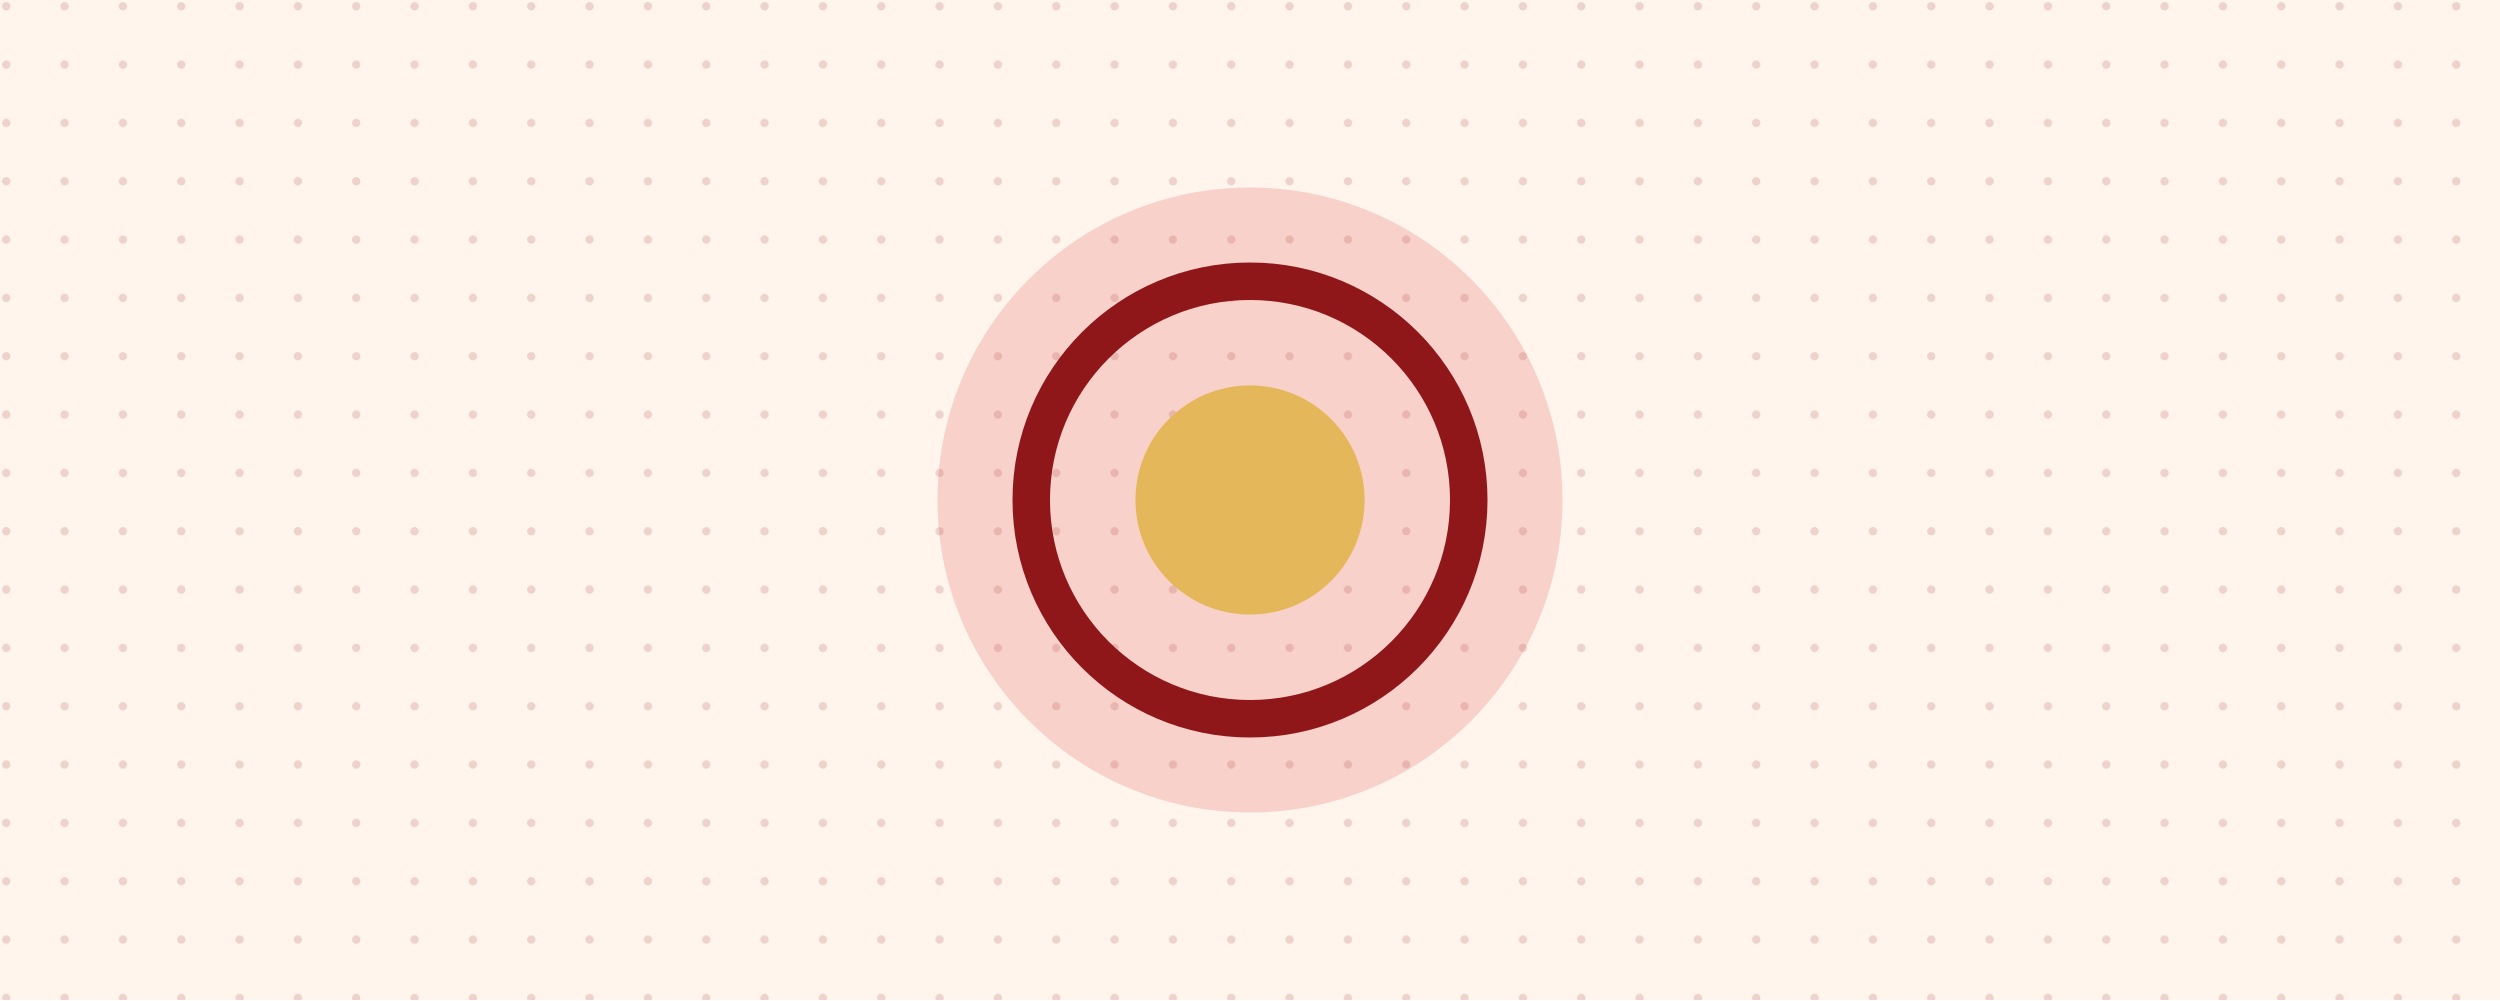
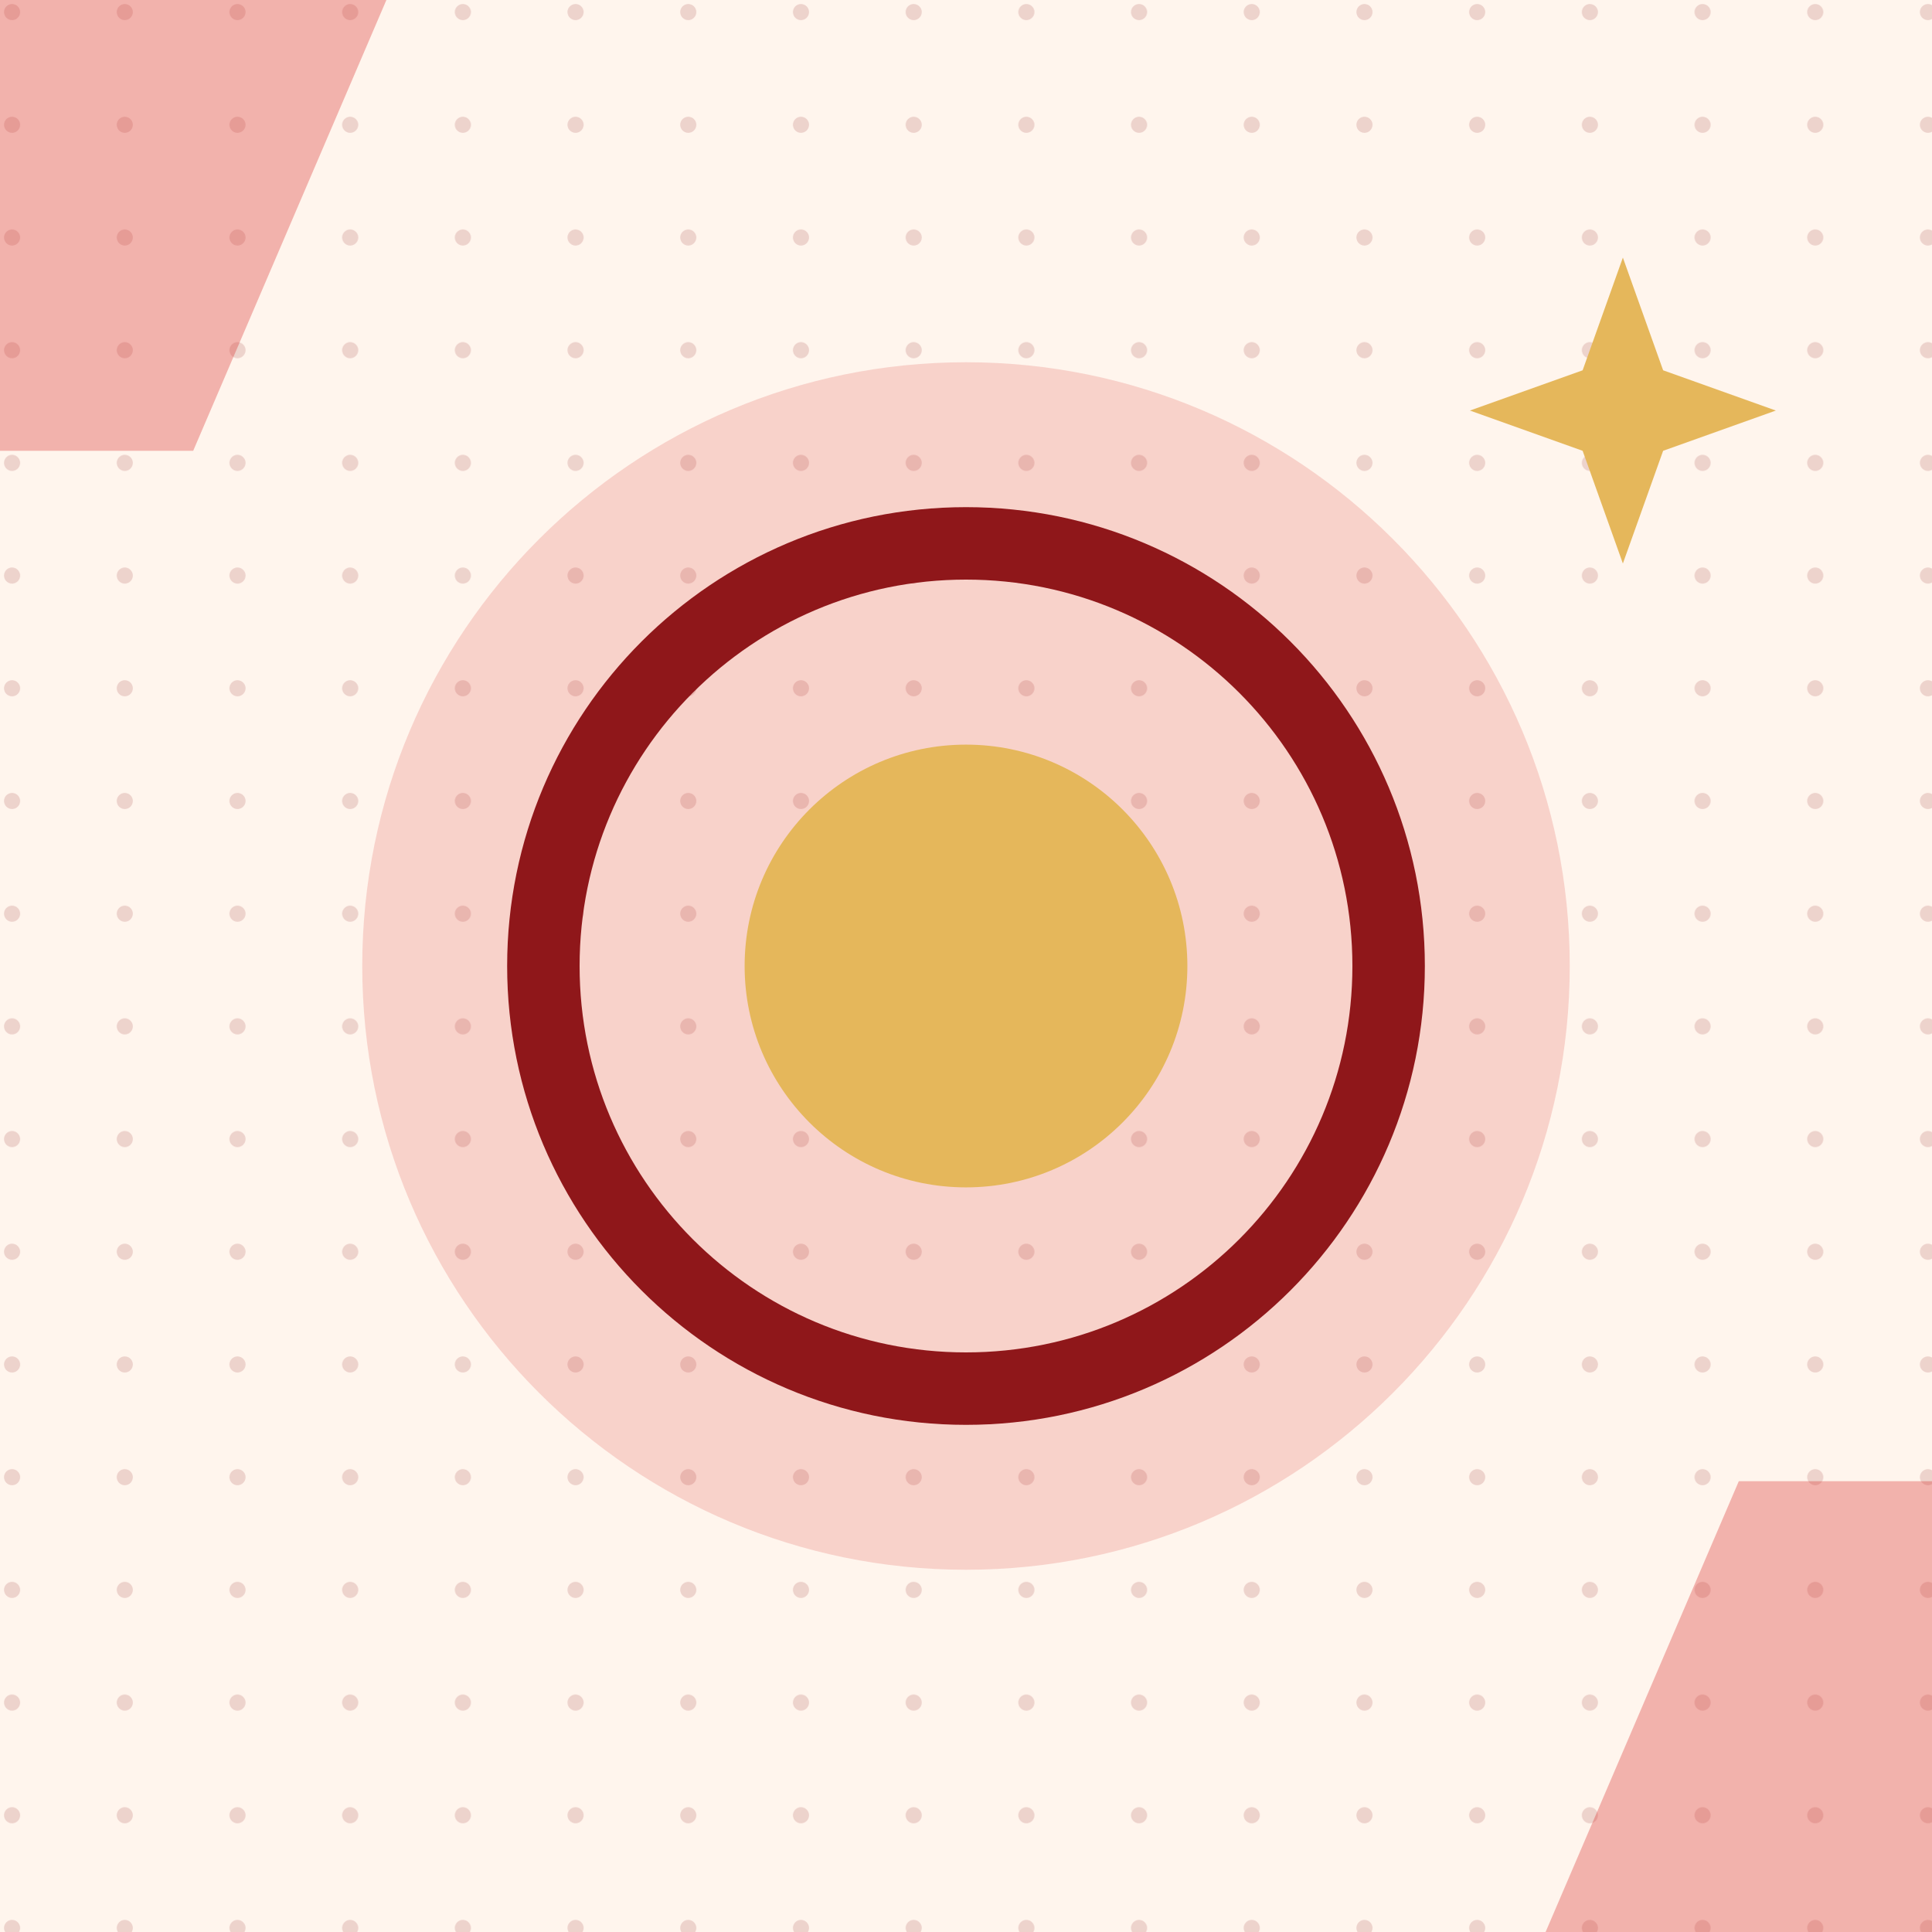
- <svg xmlns="http://www.w3.org/2000/svg" viewBox="0 0 1200 480" role="img" aria-label="原创动态视觉素材 022">
+ <svg xmlns="http://www.w3.org/2000/svg" viewBox="0 0 480 480" role="img" aria-label="原创动态视觉素材 022">
  <style>.motion{animation:pulse 4.8s ease-in-out infinite;transform-box:fill-box;transform-origin:center}@keyframes pulse{0%,100%{transform:none;opacity:1}50%{transform:scale(1.12);opacity:.72}}@media(prefers-reduced-motion:reduce){.motion{animation:none}}</style>
  <defs>
-     <linearGradient id="g22" x1="0" y1="0" x2="1" y2="1">
+     <linearGradient id="g2" x1="0" y1="0" x2="1" y2="1">
      <stop stop-color="#d8322f" />
      <stop offset="1" stop-color="#8f171a" />
    </linearGradient>
-     <linearGradient id="fade22" x1="0" y1="0" x2="1" y2="0">
+     <linearGradient id="fade2" x1="0" y1="0" x2="1" y2="0">
      <stop stop-color="#d8322f" stop-opacity="0" />
      <stop offset=".5" stop-color="#d8322f" stop-opacity=".65" />
      <stop offset="1" stop-color="#d8322f" stop-opacity="0" />
    </linearGradient>
-     <pattern id="dots22" width="28" height="28" patternUnits="userSpaceOnUse">
+     <pattern id="dots2" width="28" height="28" patternUnits="userSpaceOnUse">
      <circle cx="3" cy="3" r="2" fill="#8f171a" opacity=".16" />
    </pattern>
-     <filter id="soft22">
+     <filter id="soft2">
      <feGaussianBlur stdDeviation="18" />
    </filter>
  </defs>
-   <rect width="1200" height="480" fill="#fff5ed" />
-   <rect width="1200" height="480" fill="url(#dots22)" />
-   <g class="motion" transform-origin="600px 240px">
-     <circle cx="600" cy="240" r="150" fill="#d8322f" opacity=".18" />
-     <circle cx="600" cy="240" r="105" fill="none" stroke="#8f171a" stroke-width="18" />
-     <circle cx="600" cy="240" r="55" fill="#e5b75b" />
+   <rect width="480" height="480" fill="#fff5ed" />
+   <rect width="480" height="480" fill="url(#dots2)" />
+   <path d="M0 0h96L48 112H0Zm480 480h-96l48-112h48Z" fill="#d8322f" opacity=".34" />
+   <path d="m403.2 64 10 28 28 10-28 10-10 28-10-28-28-10 28-10Z" fill="#e5b75b" />
+   <g class="motion" transform-origin="240px 240px">
+     <circle cx="240" cy="240" r="150" fill="#d8322f" opacity=".18" />
+     <circle cx="240" cy="240" r="105" fill="none" stroke="#8f171a" stroke-width="18" />
+     <circle cx="240" cy="240" r="55" fill="#e5b75b" />
  </g>
</svg>
